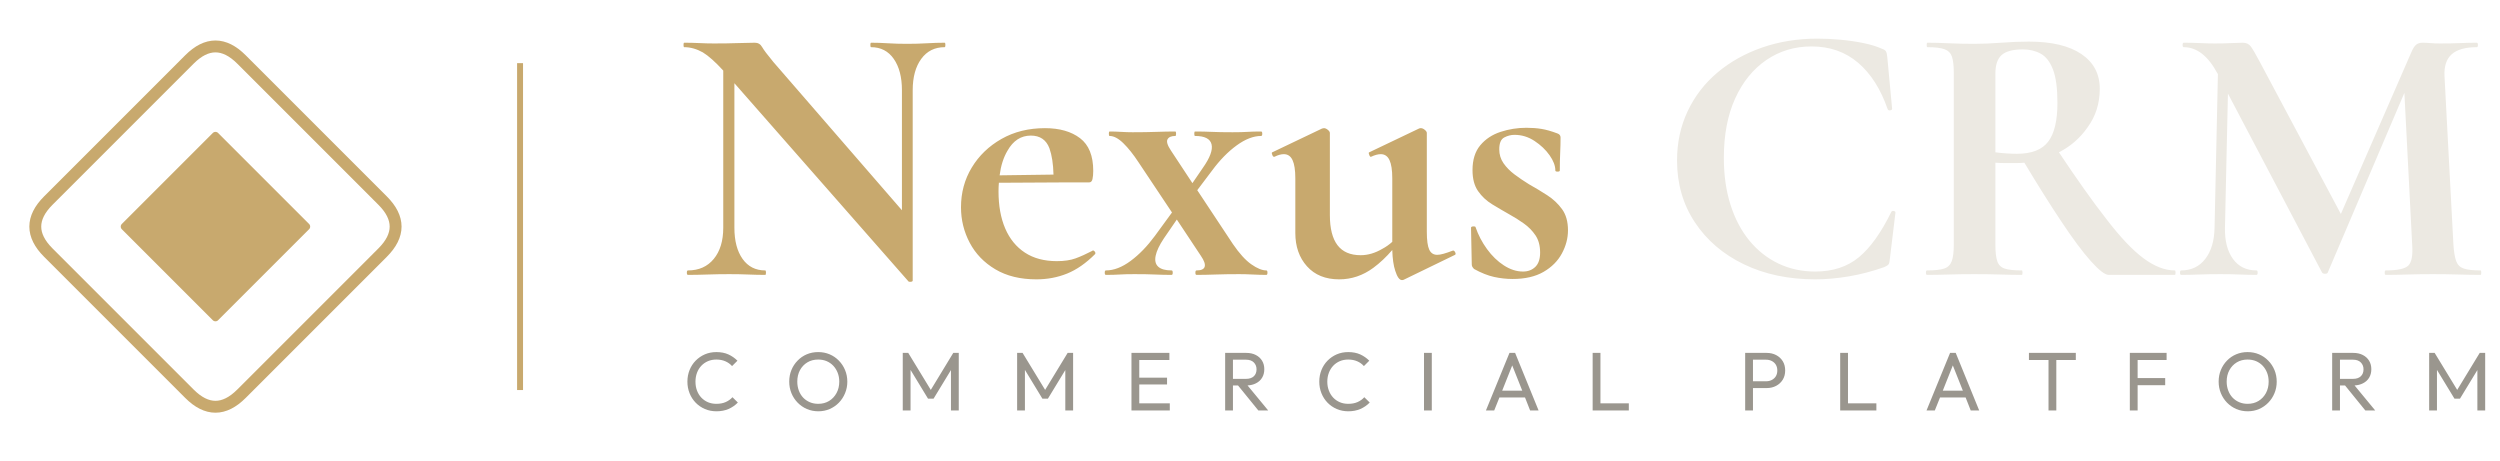
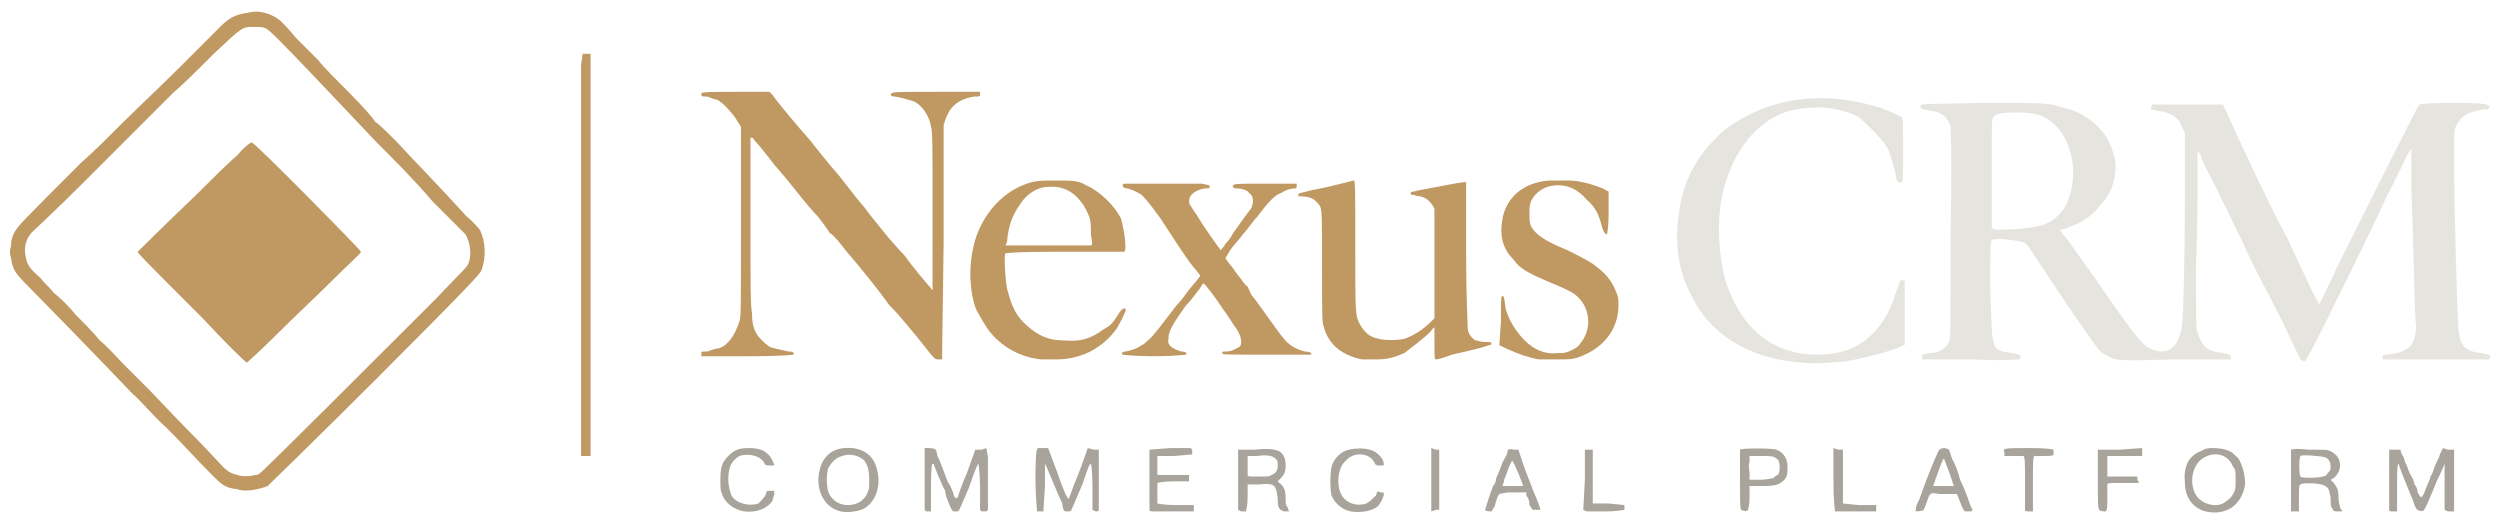
- <svg xmlns="http://www.w3.org/2000/svg" viewBox="-180 26 673.0 124" role="img" aria-label="Nexus CRM, Commercial Platform">
-   <path d="M-115 42 L-77 80 Q-70 87 -77 94 L-115 132 Q-122 139 -129 132 L-167 94 Q-174 87 -167 80 L-129 42 Q-122 35 -115 42 Z" fill="none" stroke="#c8a96e" stroke-width="3.2" stroke-linejoin="round" />
-   <path d="M-122 62.5 L-97.5 87 L-122 111.5 L-146.5 87 Z" fill="#c8a96e" stroke="#c8a96e" stroke-width="2" stroke-linejoin="round" />
-   <path d="M-40 43 V131" stroke="#c8a96e" stroke-width="1.6" />
-   <path d="M14.7 87.3V45Q11.5 41.5 9.2 40.1Q6.7 38.7 4.2 38.7Q4 38.7 4 38.1Q4 37.5 4.2 37.5Q6.2 37.5 8.3 37.6Q10.4 37.7 12.2 37.7Q15.8 37.7 18.7 37.6Q21.6 37.5 23.2 37.5Q24.5 37.5 25.15 38.65Q25.8 39.8 28.2 42.7L62.8 82.6V50.3Q62.8 45 60.6 41.85Q58.4 38.7 54.5 38.7Q54.3 38.7 54.3 38.1Q54.3 37.5 54.5 37.5Q56.7 37.5 59.05 37.65Q61.4 37.8 64.2 37.8Q66.9 37.8 69.5 37.65Q72.1 37.5 74.3 37.5Q74.5 37.5 74.5 38.1Q74.5 38.7 74.3 38.7Q70.3 38.7 68 41.85Q65.7 45 65.7 50.3V101.5Q65.7 101.8 65.25 101.85Q64.8 101.9 64.6 101.8L17.7 48.4V87.3Q17.7 92.6 19.9 95.7Q22.1 98.8 26 98.8Q26.2 98.8 26.2 99.4Q26.2 100 26 100Q23.8 100 21.45 99.9Q19.1 99.8 16.3 99.8Q13.3 99.8 10.45 99.9Q7.6 100 5.2 100Q4.9 100 4.9 99.4Q4.9 98.8 5.2 98.8Q9.6 98.8 12.15 95.7Q14.7 92.6 14.7 87.3ZM99 101.2Q92.5 101.2 87.95 98.5Q83.4 95.8 81.05 91.35Q78.7 86.9 78.7 81.8Q78.7 75.9 81.6 71.1Q84.5 66.3 89.6 63.4Q94.7 60.5 101.3 60.5Q107.2 60.5 110.75 63.2Q114.3 65.9 114.3 72Q114.3 73.3 114.1 74.2Q113.9 75.1 113.2 75.1H107.1L88.9 75.2Q88.8 76.3 88.8 77.5Q88.8 83.3 90.6 87.5Q92.4 91.7 95.9 94Q99.4 96.3 104.5 96.3Q107.5 96.3 109.55 95.55Q111.6 94.8 114.1 93.5Q114.1 93.5 114.2 93.4Q114.4 93.4 114.7 93.7Q115 94.1 114.8 94.4Q111.1 98.1 107.25 99.65Q103.4 101.2 99 101.2ZM103.6 73Q103.5 68.7 102.5 65.9Q101.2 62.5 97.5 62.5Q93.5 62.5 91.2 66.6Q89.6 69.3 89.1 73.2ZM142.1 100Q141.8 100 141.8 99.4Q141.8 98.8 142.1 98.8Q144 98.8 144.3 97.8Q144.6 96.8 143.3 94.9L136.8 85.1L133.3 90.2Q131.5 92.9 131.1 94.85Q130.7 96.8 131.8 97.8Q132.9 98.8 135.4 98.8Q135.7 98.8 135.7 99.4Q135.7 100 135.4 100Q133.1 100 130.95 99.9Q128.8 99.8 125.4 99.8Q122.9 99.8 121.4 99.9Q119.9 100 117.7 100Q117.4 100 117.4 99.4Q117.4 98.8 117.7 98.8Q120.9 98.8 124.35 96.25Q127.8 93.7 130.9 89.5L135.5 83.2L126.5 69.7Q124.4 66.5 122.4 64.55Q120.4 62.6 118.7 62.6Q118.5 62.6 118.5 62Q118.5 61.4 118.7 61.4Q120.2 61.4 121.8 61.5Q123.4 61.6 124.9 61.6Q128.5 61.6 131.3 61.5Q134.1 61.4 136.4 61.4Q136.6 61.4 136.6 62Q136.6 62.6 136.4 62.6Q134.8 62.6 134.3 63.5Q133.8 64.4 135.2 66.5L141 75.3L143.8 71.2Q146.7 67.1 146.15 64.85Q145.6 62.6 141.7 62.6Q141.5 62.6 141.5 62Q141.5 61.4 141.7 61.4Q144.1 61.4 146.25 61.5Q148.4 61.6 151.8 61.6Q154.3 61.6 155.8 61.5Q157.3 61.4 159.5 61.4Q159.8 61.4 159.8 62Q159.8 62.6 159.5 62.6Q156.4 62.6 152.9 65.15Q149.4 67.7 146.3 71.9L142.3 77.2L151.9 91.7Q154.5 95.5 156.85 97.15Q159.2 98.8 160.9 98.8Q161.2 98.8 161.2 99.4Q161.2 100 160.9 100Q159.2 100 157.25 99.9Q155.3 99.8 153.6 99.8Q150 99.8 147.2 99.9Q144.4 100 142.1 100ZM180.5 101.2Q175 101.2 171.85 97.7Q168.7 94.2 168.7 88.7V74Q168.7 70.7 167.95 69.1Q167.2 67.5 165.6 67.5Q164.5 67.5 163.1 68.2Q162.7 68.3 162.5 67.7Q162.3 67.2 162.4 67.1Q162.4 67 162.5 67L175.9 60.6Q176.2 60.5 176.4 60.5Q176.9 60.5 177.45 60.95Q178 61.4 178 61.8V83.9Q178 89.3 180.05 92Q182.1 94.7 186.3 94.7Q189.2 94.7 192.1 93Q193.6 92.2 194.8 91.1V74Q194.8 70.7 194.05 69.1Q193.3 67.5 191.7 67.5Q190.6 67.5 189.1 68.2Q188.8 68.3 188.6 67.7Q188.4 67.2 188.5 67.1Q188.5 67 188.6 67L202 60.6Q202.2 60.5 202.5 60.5Q203 60.5 203.55 60.95Q204.1 61.4 204.1 61.8V88.4Q204.1 91.8 204.75 93.2Q205.4 94.6 206.9 94.6Q207.6 94.6 208.65 94.3Q209.7 94 211 93.5Q211.4 93.3 211.7 93.85Q212 94.4 211.7 94.6L197.9 101.3Q197.7 101.4 197.4 101.4Q196.4 101.4 195.6 98.9Q194.9 96.8 194.8 93.3Q192.4 96.1 189.7 98.1Q185.5 101.2 180.5 101.2ZM223.6 66.2Q223.6 68.3 224.75 69.95Q225.9 71.6 227.7 72.95Q229.5 74.3 231.6 75.6Q234.1 77 236.5 78.55Q238.9 80.1 240.5 82.3Q242.1 84.5 242.1 88Q242.1 91.2 240.45 94.25Q238.8 97.3 235.5 99.2Q232.2 101.1 227.2 101.1Q224.7 101.1 222.2 100.55Q219.7 100 216.8 98.4Q216.6 98.2 216.4 97.9Q216.2 97.6 216.2 97.2L216 87.3Q216 87 216.55 86.95Q217.1 86.9 217.2 87.1Q218.3 90.3 220.3 93.05Q222.3 95.8 224.85 97.45Q227.4 99.1 230 99.1Q232 99.1 233.3 97.85Q234.6 96.6 234.6 94Q234.6 91.2 233.35 89.35Q232.1 87.5 230.2 86.15Q228.3 84.8 226.3 83.7Q224 82.4 221.7 81Q219.4 79.6 217.9 77.45Q216.4 75.3 216.4 71.8Q216.4 67.6 218.5 65.1Q220.6 62.6 223.95 61.5Q227.3 60.4 230.9 60.4Q233.1 60.4 234.95 60.7Q236.8 61 239.2 61.9Q240.1 62.2 240.1 63Q240.1 65 240 67.15Q239.9 69.3 239.9 71.9Q239.9 72.2 239.3 72.2Q238.7 72.2 238.7 71.9Q238.7 70 237.15 67.8Q235.6 65.6 233.1 63.95Q230.6 62.3 227.7 62.3Q226.3 62.3 224.95 63Q223.6 63.7 223.6 66.2Z" fill="#c8a96e" />
-   <path d="M309.26 36.4Q312.26 36.4 315.51 36.7Q318.76 37 321.66 37.6Q324.56 38.2 326.56 39.1Q327.46 39.4 327.71 39.85Q327.96 40.3 328.06 41.4L329.36 55.3Q329.36 55.6 328.86 55.7Q328.36 55.8 328.16 55.4Q325.36 47.3 320.21 42.9Q315.06 38.5 307.66 38.5Q300.86 38.5 295.51 42.15Q290.16 45.8 287.11 52.5Q284.06 59.2 284.06 68.5Q284.06 75.5 285.86 81.15Q287.66 86.8 290.96 90.8Q294.26 94.8 298.76 96.95Q303.26 99.1 308.66 99.1Q315.76 99.1 320.41 95.25Q325.06 91.4 329.16 83Q329.36 82.7 329.81 82.8Q330.26 82.9 330.26 83.2L328.76 95.6Q328.66 96.8 328.41 97.15Q328.16 97.5 327.26 97.9Q322.46 99.6 317.71 100.4Q312.96 101.2 308.66 101.2Q297.86 101.2 289.46 97.15Q281.06 93.1 276.26 85.85Q271.46 78.6 271.46 69.2Q271.46 62 274.31 55.95Q277.16 49.9 282.31 45.55Q287.46 41.2 294.36 38.8Q301.26 36.4 309.26 36.4ZM387.66 100Q386.16 100 382.81 96.25Q379.46 92.5 374.76 85.4Q370.36 78.8 364.96 69.8Q363.86 69.9 362.66 69.9H359.86Q358.36 69.9 357.16 69.8V91.9Q357.16 94.8 357.66 96.3Q358.16 97.8 359.66 98.3Q361.16 98.8 364.26 98.8Q364.46 98.8 364.46 99.4Q364.46 100 364.26 100Q361.66 100 358.46 99.9Q355.26 99.8 351.46 99.8Q347.86 99.8 344.61 99.9Q341.36 100 338.76 100Q338.46 100 338.46 99.4Q338.46 98.8 338.76 98.8Q341.86 98.8 343.36 98.3Q344.86 97.8 345.41 96.3Q345.96 94.8 345.96 91.9V45.6Q345.96 42.7 345.46 41.25Q344.96 39.8 343.46 39.25Q341.96 38.7 338.86 38.7Q338.66 38.7 338.66 38.1Q338.66 37.5 338.86 37.5Q341.46 37.5 344.66 37.65Q347.86 37.8 351.46 37.8Q354.76 37.8 358.71 37.5Q362.66 37.2 366.16 37.2Q375.36 37.2 380.31 40.55Q385.26 43.9 385.26 49.9Q385.26 55.8 381.96 60.3Q378.96 64.6 374.26 67Q381.66 78.1 387.06 85Q392.66 92.3 397.06 95.55Q401.46 98.8 405.46 98.8Q405.66 98.8 405.66 99.4Q405.66 100 405.46 100ZM373.86 53.7Q373.86 47.8 372.66 44.7Q371.46 41.6 369.36 40.45Q367.26 39.3 364.56 39.3Q360.56 39.3 358.86 40.8Q357.16 42.3 357.16 45.8V67Q358.56 67.2 360.16 67.3Q361.76 67.4 362.96 67.4Q368.86 67.4 371.36 64.15Q373.86 60.9 373.86 53.7ZM416.16 87.3 417.06 45.9 416.96 45.8Q413.16 38.7 407.86 38.7Q407.56 38.7 407.56 38.1Q407.56 37.5 407.86 37.5Q409.96 37.5 412.26 37.6Q414.56 37.7 416.16 37.7Q418.76 37.7 420.71 37.6Q422.66 37.5 423.76 37.5Q425.16 37.5 425.91 38.5Q426.66 39.5 428.36 42.7L450.16 83.6L469.16 40Q469.76 38.6 470.41 38.05Q471.06 37.5 472.16 37.5Q473.16 37.5 474.26 37.6Q475.36 37.7 476.86 37.7Q480.06 37.7 482.31 37.6Q484.56 37.5 486.76 37.5Q487.06 37.5 487.06 38.1Q487.06 38.7 486.76 38.7Q482.16 38.7 480.01 40.6Q477.86 42.5 478.06 46.5L480.46 91.9Q480.66 94.8 481.21 96.3Q481.76 97.8 483.26 98.3Q484.76 98.8 487.76 98.8Q487.96 98.8 487.96 99.4Q487.96 100 487.76 100Q485.16 100 481.86 99.9Q478.56 99.8 474.96 99.8Q471.26 99.8 468.06 99.9Q464.86 100 462.26 100Q461.96 100 461.96 99.4Q461.96 98.8 462.26 98.8Q466.96 98.8 468.31 97.5Q469.66 96.2 469.36 91.9L467.26 51L446.66 99.3Q446.56 99.7 445.91 99.7Q445.26 99.7 445.06 99.3L419.76 51.2L418.96 87.3Q418.86 92.6 421.11 95.7Q423.36 98.8 427.46 98.8Q427.76 98.8 427.76 99.4Q427.76 100 427.46 100Q425.26 100 422.96 99.9Q420.66 99.8 417.76 99.8Q414.56 99.8 411.96 99.9Q409.36 100 407.16 100Q406.86 100 406.86 99.4Q406.86 98.8 407.16 98.8Q411.26 98.8 413.66 95.7Q416.06 92.6 416.16 87.3Z" fill="#ece9e2" />
-   <path d="M12.87 136.72Q11.19 136.72 9.76 136.11Q8.33 135.49 7.27 134.4Q6.21 133.31 5.63 131.85Q5.05 130.4 5.05 128.75Q5.05 127.07 5.63 125.62Q6.21 124.17 7.27 123.09Q8.33 122.01 9.75 121.39Q11.17 120.78 12.84 120.78Q14.68 120.78 16.06 121.4Q17.45 122.03 18.52 123.1L17.07 124.55Q16.33 123.72 15.27 123.26Q14.21 122.79 12.84 122.79Q11.62 122.79 10.59 123.22Q9.56 123.66 8.8 124.46Q8.04 125.27 7.63 126.36Q7.22 127.45 7.22 128.75Q7.22 130.05 7.63 131.14Q8.04 132.23 8.8 133.04Q9.56 133.84 10.59 134.28Q11.62 134.71 12.84 134.71Q14.3 134.71 15.37 134.23Q16.44 133.75 17.18 132.93L18.63 134.36Q17.56 135.47 16.12 136.1Q14.68 136.72 12.87 136.72ZM40.3 136.72Q38.65 136.72 37.22 136.11Q35.79 135.49 34.72 134.39Q33.64 133.28 33.05 131.83Q32.46 130.38 32.46 128.73Q32.46 127.05 33.05 125.61Q33.64 124.17 34.71 123.08Q35.77 121.98 37.18 121.38Q38.6 120.78 40.26 120.78Q41.91 120.78 43.33 121.38Q44.75 121.98 45.82 123.08Q46.89 124.17 47.49 125.62Q48.1 127.07 48.1 128.75Q48.1 130.4 47.49 131.85Q46.89 133.31 45.83 134.4Q44.77 135.49 43.35 136.11Q41.93 136.72 40.3 136.72ZM40.26 134.71Q41.93 134.71 43.19 133.94Q44.45 133.17 45.19 131.82Q45.93 130.47 45.93 128.73Q45.93 127.43 45.5 126.35Q45.08 125.27 44.32 124.46Q43.56 123.66 42.53 123.22Q41.51 122.79 40.26 122.79Q38.6 122.79 37.34 123.55Q36.08 124.31 35.35 125.65Q34.63 126.99 34.63 128.73Q34.63 130.02 35.04 131.13Q35.45 132.23 36.2 133.03Q36.95 133.82 37.99 134.27Q39.03 134.71 40.26 134.71ZM63.02 136.5V121H64.5L70.57 130.96L76.62 121H78.1V136.5H76V125.62L71.31 133.33H69.83L65.12 125.58V136.5ZM93.81 136.5V121H95.28L101.35 130.96L107.41 121H108.88V136.5H106.78V125.62L102.09 133.33H100.62L95.91 125.58V136.5ZM124.59 136.5V121H134.8V122.92H126.69V127.66H134.17V129.49H126.69V134.58H134.91V136.5ZM149.81 136.5V121H155.51Q156.98 121 158.08 121.57Q159.17 122.14 159.76 123.12Q160.35 124.1 160.35 125.38Q160.35 126.7 159.76 127.68Q159.17 128.66 158.08 129.2Q157.12 129.69 155.84 129.76L161.4 136.5H158.75L153.27 129.76H151.91V136.5ZM151.91 122.83V127.99H155.42Q156.78 127.99 157.52 127.3Q158.26 126.61 158.26 125.42Q158.26 124.31 157.53 123.57Q156.8 122.83 155.44 122.83ZM182.96 136.72Q181.29 136.72 179.86 136.11Q178.43 135.49 177.37 134.4Q176.31 133.31 175.73 131.85Q175.15 130.4 175.15 128.75Q175.15 127.07 175.73 125.62Q176.31 124.17 177.37 123.09Q178.43 122.01 179.85 121.39Q181.27 120.78 182.94 120.78Q184.77 120.78 186.16 121.4Q187.54 122.03 188.61 123.1L187.16 124.55Q186.43 123.72 185.37 123.26Q184.3 122.79 182.94 122.79Q181.71 122.79 180.69 123.22Q179.66 123.66 178.9 124.46Q178.14 125.27 177.73 126.36Q177.31 127.45 177.31 128.75Q177.31 130.05 177.73 131.14Q178.14 132.23 178.9 133.04Q179.66 133.84 180.69 134.28Q181.71 134.71 182.94 134.71Q184.39 134.71 185.47 134.23Q186.54 133.75 187.27 132.93L188.73 134.36Q187.65 135.47 186.21 136.1Q184.77 136.72 182.96 136.72ZM203.34 136.5V121H205.44V136.5ZM220.01 136.5 226.35 121H227.87L234.19 136.5H231.91L230.53 132.99H223.65L222.24 136.5ZM229.79 131.16 227.09 124.37 224.39 131.16ZM248.74 136.5V121H250.84V134.58H258.48V136.5ZM289.8 136.5V121H295.57Q297 121 298.12 121.58Q299.25 122.16 299.91 123.22Q300.57 124.28 300.57 125.73Q300.57 127.16 299.91 128.23Q299.25 129.29 298.12 129.88Q297 130.47 295.57 130.47H291.9V136.5ZM291.9 122.83V128.64H295.43Q296.3 128.64 296.98 128.28Q297.67 127.92 298.06 127.28Q298.45 126.63 298.45 125.73Q298.45 124.84 298.06 124.19Q297.67 123.55 296.98 123.19Q296.3 122.83 295.43 122.83ZM315.38 136.5V121H317.48V134.58H325.12V136.5ZM338.62 136.5 344.96 121H346.48L352.8 136.5H350.52L349.14 132.99H342.26L340.85 136.5ZM348.4 131.16 345.7 124.37 343 131.16ZM371.46 136.5V122.92H366.19V121H378.81V122.92H373.56V136.5ZM393.35 136.5V121H403.25V122.92H395.45V127.77H402.87V129.69H395.45V136.5ZM425.1 136.72Q423.44 136.72 422.01 136.11Q420.59 135.49 419.51 134.39Q418.44 133.28 417.85 131.83Q417.26 130.38 417.26 128.73Q417.26 127.05 417.85 125.61Q418.44 124.17 419.5 123.08Q420.56 121.98 421.98 121.38Q423.4 120.78 425.05 120.78Q426.7 120.78 428.12 121.38Q429.54 121.98 430.61 123.08Q431.69 124.17 432.29 125.62Q432.89 127.07 432.89 128.75Q432.89 130.4 432.29 131.85Q431.69 133.31 430.62 134.4Q429.56 135.49 428.15 136.11Q426.73 136.72 425.1 136.72ZM425.05 134.71Q426.73 134.71 427.99 133.94Q429.25 133.17 429.99 131.82Q430.72 130.47 430.72 128.73Q430.72 127.43 430.3 126.35Q429.88 125.27 429.12 124.46Q428.36 123.66 427.33 123.22Q426.3 122.79 425.05 122.79Q423.4 122.79 422.14 123.55Q420.88 124.31 420.15 125.65Q419.42 126.99 419.42 128.73Q419.42 130.02 419.84 131.13Q420.25 132.23 421 133.03Q421.75 133.82 422.79 134.27Q423.82 134.71 425.05 134.71ZM447.82 136.5V121H453.51Q454.99 121 456.08 121.57Q457.18 122.14 457.77 123.12Q458.36 124.1 458.36 125.38Q458.36 126.7 457.77 127.68Q457.18 128.66 456.08 129.2Q455.12 129.69 453.85 129.76L459.41 136.5H456.75L451.28 129.76H449.92V136.5ZM449.92 122.83V127.99H453.42Q454.79 127.99 455.52 127.3Q456.26 126.61 456.26 125.42Q456.26 124.31 455.53 123.57Q454.81 122.83 453.45 122.83ZM473.93 136.5V121H475.41L481.48 130.96L487.54 121H489.01V136.5H486.91V125.62L482.22 133.33H480.75L476.03 125.58V136.5Z" fill="#9a968e" />
+ <svg xmlns="http://www.w3.org/2000/svg" viewBox="286 201 1579 332" role="img" aria-label="Nexus CRM, Commercial Platform">
+   <path fill="#c09862" d="M436 510C427 509 426 507 416 497C411 492 401 481 392 472C383 464 374 453 370 450C350 429 312 390 304 382C295 373 294 371 293 364C292 361 292 360 293 356C293 352 294 350 295 348C297 344 299 342 337 304C344 298 356 286 364 278C372 270 388 255 400 243C411 232 422 221 425 218C431 212 435 210 443 209C450 207 459 210 464 215C465 216 469 220 473 225C477 229 484 236 487 239C490 243 499 252 507 260C515 268 522 276 523 278C525 279 531 285 537 291C546 301 562 317 581 338C585 341 588 345 589 346C593 354 593 364 590 372C588 375 586 378 523 441C485 479 456 507 455 508C450 510 441 512 436 510ZM447 501C448 501 449 501 450 500C451 500 524 427 561 390C579 371 581 370 582 367C584 362 583 354 580 349C579 348 570 339 559 328C549 316 533 300 524 291C455 218 457 221 454 219C452 218 450 218 446 218C439 218 439 218 421 235C412 244 401 255 396 259C382 273 369 286 339 316C323 332 309 345 308 346C303 350 301 356 302 362C303 368 304 370 312 377C313 379 317 382 320 386C324 389 330 395 334 400C338 404 345 411 349 416C354 420 361 428 365 432C370 437 377 444 381 448C385 452 396 464 406 474C416 484 425 494 427 496C430 499 432 500 436 501C438 502 445 502 447 501ZM413 401C378 366 373 361 373 360C373 360 389 344 410 324C420 314 431 303 436 299C440 294 444 291 445 291C446 290 514 359 514 360C514 361 506 368 496 378C487 387 471 402 461 412C451 422 442 430 442 430C441 430 428 417 413 401Z" />
+   <path fill="#c09862" d="M653 489C653 488 653 252 653 242L654 235L656 235L659 235L659 362L659 489L656 489C655 489 654 489 653 489ZM944 428C931 427 918 420 910 409C908 406 903 398 902 395C898 383 898 368 901 356C905 339 917 324 932 318C939 315 943 315 953 315C963 315 967 315 972 318C981 322 990 331 994 339C996 346 998 359 996 360C996 360 979 360 958 360C924 360 921 361 921 361C920 363 921 378 922 383C925 395 928 401 935 407C942 413 948 416 958 416C968 417 975 415 983 409C987 407 989 405 992 400C995 395 997 395 997 397C996 400 994 404 991 409C982 421 969 428 953 428C950 428 946 428 944 428ZM1146 428C1137 426 1130 422 1126 416C1124 413 1123 411 1122 407C1121 406 1121 394 1121 370C1121 342 1121 334 1120 332C1120 331 1118 329 1117 328C1115 326 1112 325 1107 325C1106 325 1106 325 1106 324C1106 323 1107 323 1115 321C1121 320 1129 318 1133 317C1137 316 1141 315 1141 315C1142 315 1142 320 1142 356C1142 401 1142 400 1145 406C1148 411 1151 414 1157 415C1160 416 1169 416 1173 415C1179 413 1185 409 1190 404L1192 402L1192 367L1192 333L1191 331C1189 328 1187 326 1183 325C1181 325 1179 324 1178 324C1177 324 1177 324 1177 323C1177 322 1178 322 1179 322C1182 321 1184 321 1199 318C1209 316 1212 316 1212 316C1212 316 1212 337 1212 362C1212 386 1213 407 1213 408C1213 412 1216 415 1218 416C1219 416 1221 417 1224 417C1227 417 1228 417 1228 418C1228 419 1227 419 1226 419C1225 420 1212 423 1203 425C1198 427 1194 428 1193 428C1192 428 1192 427 1192 418C1192 413 1192 408 1192 408C1191 408 1190 410 1189 411C1186 414 1177 421 1173 424C1166 427 1162 428 1155 428C1151 428 1147 428 1146 428ZM1258 428C1252 427 1246 425 1237 421L1233 419L1234 404C1234 389 1234 388 1235 388C1236 388 1236 389 1237 396C1239 403 1243 410 1249 416C1255 422 1262 425 1270 424C1274 424 1275 424 1279 422C1281 421 1283 420 1284 418C1291 410 1291 397 1283 389C1280 386 1278 385 1269 381C1252 374 1246 371 1242 365C1235 358 1233 350 1235 339C1237 328 1245 319 1258 316C1262 315 1264 315 1272 315C1279 315 1281 315 1285 316C1291 317 1299 320 1300 321L1302 322L1302 335C1302 346 1301 348 1301 349C1300 349 1299 348 1298 345C1296 337 1294 332 1288 327C1283 321 1277 318 1270 318C1262 318 1256 322 1253 328C1252 331 1252 332 1252 336C1252 340 1252 341 1253 344C1256 349 1261 353 1276 359C1284 363 1292 367 1295 370C1302 375 1306 382 1308 389C1310 407 1300 421 1282 427C1278 428 1277 428 1270 428C1265 428 1260 428 1258 428ZM875 426C873 424 869 418 857 404C853 399 848 394 847 393C846 391 844 389 842 386C832 373 825 365 820 359C817 355 813 350 810 348C808 345 804 339 800 335C791 325 789 321 775 305C769 297 763 290 762 289C762 288 761 288 760 288C760 288 760 310 760 340C760 383 760 394 761 399C761 405 762 409 764 412C765 414 769 418 772 420C774 421 780 422 784 423C787 423 788 424 787 425C787 425 782 426 758 426L729 426L729 424C729 423 729 423 733 423C735 422 739 421 740 421C746 419 750 413 753 404C754 401 754 399 754 341L754 281L752 278C750 274 743 266 739 264C738 264 735 263 733 262C730 262 729 262 729 261C729 260 729 260 729 260C729 259 737 259 751 259L772 259L774 261C775 263 789 280 798 290C801 294 809 304 816 312C823 321 830 330 832 332C834 335 839 341 843 346C847 351 853 358 857 362C862 369 872 381 874 383C874 384 875 384 875 384C875 384 875 364 875 334C875 291 875 284 874 281C873 274 868 267 863 265C860 264 853 262 851 262C849 262 848 261 849 260C850 259 854 259 877 259L905 259L905 260C905 262 905 262 901 262C890 264 885 269 882 280C882 282 882 302 882 355L881 428L879 428C877 428 877 428 875 426ZM995 425C994 424 995 423 997 423C998 423 1005 421 1007 419C1008 419 1010 417 1011 416C1014 414 1022 403 1029 394C1033 390 1036 385 1037 384C1041 379 1044 376 1044 375C1044 375 1042 372 1040 370C1036 365 1032 359 1019 339C1011 328 1009 326 1007 324C1004 322 999 320 998 320C996 320 995 319 995 318C995 318 995 317 997 317C999 317 1009 317 1020 317C1031 317 1042 317 1045 317C1050 318 1050 318 1050 319C1050 320 1050 320 1047 320C1041 321 1037 324 1037 328C1037 330 1038 331 1042 337C1048 347 1057 359 1057 359C1057 359 1059 357 1060 355C1062 353 1064 350 1065 348C1070 341 1075 334 1076 333C1078 329 1078 325 1075 323C1074 321 1070 320 1067 320C1065 320 1064 319 1065 318C1065 317 1070 317 1085 317L1105 317L1105 318C1105 319 1105 320 1104 320C1101 320 1098 321 1095 323C1091 324 1086 330 1080 338C1077 341 1074 346 1071 349C1069 352 1065 356 1063 359L1060 364L1062 367C1063 368 1066 372 1068 375C1070 377 1072 381 1074 382C1075 384 1076 387 1077 388C1078 389 1083 396 1088 403C1093 410 1098 417 1100 418C1102 420 1106 422 1110 423C1113 423 1115 424 1114 425C1113 425 1101 425 1085 425C1058 425 1058 425 1058 424C1058 423 1058 423 1061 423C1064 423 1067 421 1069 420C1071 418 1070 412 1065 406C1065 406 1062 401 1059 397C1053 388 1047 380 1046 380C1046 380 1045 381 1044 383C1043 384 1039 390 1035 394C1025 408 1024 411 1024 415C1023 419 1026 421 1032 423C1035 423 1036 424 1035 425C1035 425 1028 426 1015 426C1002 426 995 425 995 425ZM975 356C976 356 976 354 975 349C975 343 975 341 974 338C969 325 960 318 948 319C942 319 935 323 931 329C926 336 923 342 922 354L921 356L936 356C952 356 974 356 975 356Z" />
+   <path fill="#e6e4de" d="M1424 430C1410 429 1399 426 1388 421C1372 413 1361 402 1354 387C1346 372 1344 356 1346 339C1348 319 1355 303 1370 288C1376 281 1390 273 1401 269C1412 265 1423 263 1436 263C1449 263 1459 265 1470 268C1477 270 1486 274 1487 275C1488 275 1488 280 1488 296C1488 315 1488 316 1487 316C1486 317 1485 316 1484 315C1483 308 1481 303 1479 296C1476 290 1466 280 1460 275C1447 268 1429 267 1413 272C1395 279 1382 295 1375 319C1370 337 1371 361 1376 379C1386 409 1406 425 1434 425C1441 425 1447 424 1453 422C1467 417 1478 404 1483 387C1486 379 1486 378 1487 378C1488 378 1489 378 1489 379C1489 379 1489 386 1489 399L1489 419L1488 419C1484 422 1464 427 1453 429C1446 430 1431 431 1424 430ZM1739 428C1739 428 1734 418 1728 405C1722 393 1713 376 1709 368C1705 360 1700 348 1697 343C1695 338 1689 327 1685 318C1680 309 1676 301 1676 299L1674 296L1674 312C1674 321 1674 347 1673 368C1673 405 1673 409 1674 411C1677 420 1680 423 1690 424C1695 425 1695 425 1695 427L1695 428L1660 428C1622 429 1622 429 1616 425C1615 425 1612 423 1611 421C1607 416 1593 396 1572 364C1567 356 1566 355 1564 354C1561 353 1559 353 1551 352C1546 352 1544 352 1544 353C1543 353 1543 367 1543 383C1544 411 1544 413 1545 416C1546 422 1548 423 1557 424C1562 425 1562 425 1562 426C1562 427 1562 428 1561 428C1560 428 1551 429 1531 428C1514 428 1501 428 1500 428C1500 428 1500 427 1500 426C1500 425 1500 425 1505 424C1511 424 1515 421 1517 417C1518 415 1518 410 1518 349C1519 292 1518 283 1518 281C1516 275 1513 272 1506 271C1500 270 1500 270 1499 269C1499 266 1497 267 1539 266C1579 266 1580 266 1589 269C1598 271 1605 275 1611 281C1617 287 1620 293 1622 303C1623 312 1620 323 1613 330C1609 336 1602 341 1594 344C1591 345 1589 346 1588 346L1587 346L1589 349C1592 352 1597 360 1608 375C1632 410 1637 416 1642 420C1646 422 1648 423 1651 423C1658 423 1662 418 1664 408C1665 403 1666 365 1666 321L1666 285L1664 281C1662 275 1657 272 1649 271C1644 270 1644 270 1645 268L1645 267L1667 267C1679 267 1690 267 1690 267C1690 267 1693 273 1696 280C1699 287 1705 299 1709 308C1721 333 1725 341 1731 352C1742 376 1750 393 1751 393C1751 393 1756 383 1762 370C1789 316 1813 268 1814 267C1815 267 1816 266 1836 266C1857 266 1857 267 1858 268C1859 269 1858 270 1856 270C1853 270 1846 272 1844 273C1841 275 1839 277 1837 281C1836 284 1836 284 1836 302C1836 331 1838 405 1839 411C1840 420 1844 423 1853 424C1855 424 1857 425 1858 425C1859 426 1859 427 1858 428C1858 428 1849 428 1824 428L1791 428L1791 427C1791 425 1791 425 1794 425C1802 424 1803 423 1805 422C1810 420 1812 414 1812 406C1811 402 1811 374 1809 318C1809 306 1809 296 1809 296C1809 295 1809 295 1809 295C1809 295 1808 296 1807 298C1806 299 1801 311 1794 324C1781 352 1771 372 1765 384C1751 413 1743 428 1742 429C1741 429 1740 429 1739 428ZM1566 345C1576 344 1581 342 1586 337C1590 333 1592 329 1594 322C1598 305 1593 288 1583 279C1577 274 1572 272 1560 272C1550 272 1546 273 1545 275C1544 276 1544 276 1544 311L1544 345L1546 346C1551 346 1560 346 1566 345Z" />
+   <path fill="#a8a49c" d="M756 524C750 523 744 519 742 513C741 511 741 509 741 504C741 496 742 493 746 489C750 485 753 484 759 484C764 484 768 485 770 487C773 489 775 494 775 495C775 495 773 495 772 495C770 495 770 495 769 494C767 489 759 487 753 489C748 492 746 496 746 504C746 508 747 511 748 514C751 519 759 521 765 519C767 517 770 514 770 512C770 511 771 511 773 511L775 511L775 513C775 514 774 516 774 517C771 522 764 525 756 524ZM817 524C808 522 802 513 803 502C804 492 809 485 819 484C830 483 838 488 840 498C843 509 838 520 830 523C827 524 821 525 817 524ZM1139 524C1134 523 1129 519 1127 514C1126 510 1126 500 1127 496C1128 491 1133 486 1138 485C1142 484 1148 484 1151 485C1156 486 1160 491 1160 494C1160 495 1160 495 1158 495C1155 495 1155 495 1154 493C1151 487 1141 486 1136 492C1131 496 1130 507 1133 513C1136 519 1143 521 1149 519C1151 518 1153 516 1155 514C1156 511 1156 511 1158 512C1160 512 1160 512 1160 513C1160 515 1158 519 1156 521C1152 524 1145 525 1139 524ZM1679 524C1671 522 1666 515 1666 506C1665 496 1668 489 1676 486C1678 485 1679 484 1683 484C1689 484 1693 485 1696 487C1699 490 1700 490 1701 493C1703 497 1704 502 1704 507C1702 520 1692 527 1679 524ZM871 524L870 523L870 504C870 489 870 484 870 484C874 484 876 484 877 485C877 485 878 487 878 489C880 492 883 502 885 506C886 507 887 510 888 512C888 513 889 515 889 515C890 516 890 516 891 515C891 514 894 506 897 499L902 485L906 485L909 484L910 490C910 492 910 501 910 509L910 523L909 524C908 524 907 524 906 524L905 523L905 509C905 500 904 494 904 494C904 493 902 497 898 509C891 525 892 524 890 524C889 524 888 524 888 524C887 523 886 521 885 518C884 516 883 513 883 511C881 508 876 495 876 495C876 494 876 494 875 494C875 493 874 495 874 508C874 522 874 523 874 524C873 524 873 524 873 524C873 524 872 524 871 524ZM941 524C941 523 940 514 940 504C940 484 941 484 942 484C943 484 944 484 945 484L948 484L954 500C957 509 960 516 961 516C961 516 962 514 964 508C967 501 971 490 972 487L973 484L977 485L980 485L980 504C980 516 980 523 980 523C980 524 979 524 978 524L976 523L976 508C976 498 975 493 975 494C974 494 973 497 970 506C964 520 963 523 962 524C962 524 961 524 961 524C960 524 959 524 959 524C958 524 957 522 957 519C953 511 947 495 946 494C946 493 946 497 946 508L945 524L943 524C942 524 941 524 941 524ZM1012 523C1012 523 1012 514 1012 504L1012 485L1025 484C1032 484 1038 484 1038 484C1039 485 1039 485 1039 487L1039 488L1028 489L1017 489L1017 495L1017 501L1027 501L1037 501L1037 503L1037 505L1027 505C1021 505 1017 506 1017 506C1017 509 1017 518 1017 519C1017 519 1021 520 1029 520L1040 520L1040 522L1040 524L1028 524C1022 524 1016 524 1015 524C1013 524 1012 524 1012 523ZM1070 524L1068 523L1068 504L1068 485L1078 485C1089 484 1091 485 1094 486C1097 488 1098 491 1098 495C1098 499 1097 501 1095 503L1093 505L1094 506C1097 508 1098 511 1098 515C1098 519 1098 520 1099 521C1100 523 1100 524 1100 524C1100 524 1098 524 1097 524C1094 523 1093 522 1093 516C1092 507 1091 506 1081 507L1074 507L1074 515C1074 521 1073 523 1073 524C1073 524 1071 524 1070 524ZM1224 523C1224 523 1227 513 1229 508C1230 507 1231 505 1231 503C1232 501 1234 496 1235 493C1236 491 1238 488 1238 487C1238 485 1239 484 1242 485L1245 485L1248 494C1250 500 1253 507 1254 510C1258 519 1259 523 1259 523C1259 523 1258 523 1256 523L1254 523L1252 520C1252 517 1251 515 1250 514L1250 512L1242 512C1235 512 1234 513 1233 513C1232 514 1231 517 1230 521C1229 522 1229 523 1228 524C1227 524 1224 524 1224 523ZM1288 524L1286 523L1287 504L1287 485L1289 485L1292 485L1292 502L1292 519L1302 519L1312 520L1312 522C1312 523 1312 523 1312 523C1312 523 1307 524 1301 524C1295 524 1289 524 1288 524ZM1386 523C1385 523 1385 520 1385 504C1385 494 1385 486 1385 485C1386 484 1405 484 1408 485C1413 487 1415 491 1415 496C1415 499 1415 502 1413 504C1410 507 1408 508 1399 508L1391 508L1391 516C1391 520 1390 523 1390 523C1390 524 1387 524 1386 523ZM1445 524C1445 523 1444 519 1444 504L1444 484L1447 485L1450 485L1450 502L1450 519L1460 520L1471 520L1471 522L1471 524L1468 524C1466 524 1460 524 1455 524C1450 524 1445 524 1445 524ZM1496 524C1496 523 1496 520 1498 517C1499 514 1501 509 1502 506C1507 493 1510 486 1511 485C1511 485 1512 484 1514 484C1515 484 1517 485 1517 485C1517 485 1518 488 1519 491C1521 494 1523 500 1524 504C1526 508 1528 513 1529 516C1530 519 1531 522 1532 523C1532 523 1532 523 1531 524C1530 524 1527 524 1527 524C1526 523 1525 521 1524 518L1522 513L1520 513C1518 513 1515 513 1511 513C1505 512 1505 512 1503 518C1502 521 1501 523 1501 523C1500 524 1496 524 1496 524ZM1565 523C1565 523 1565 516 1565 506C1565 493 1565 490 1564 489C1564 489 1561 489 1558 489L1552 489L1552 487C1551 484 1551 484 1568 484C1581 484 1583 485 1583 485C1583 486 1583 488 1583 488C1583 489 1580 489 1577 489C1574 489 1571 489 1571 489C1570 489 1570 494 1570 507L1570 524L1568 524C1566 524 1565 524 1565 523ZM1612 523C1611 523 1611 517 1611 504L1611 485L1625 485L1639 484L1639 487L1639 489L1628 489C1621 489 1617 489 1617 489C1617 490 1617 493 1617 496L1617 502L1623 502C1626 502 1630 502 1632 502L1636 502L1636 504L1637 506L1627 506C1619 506 1617 506 1617 507C1617 507 1617 511 1617 515C1617 521 1617 523 1616 524C1615 524 1612 524 1612 523ZM1733 524C1733 523 1733 490 1733 485C1733 485 1735 484 1744 485C1755 485 1756 485 1758 486C1762 488 1764 491 1764 495C1764 499 1761 503 1758 504C1758 504 1759 505 1760 506C1762 509 1763 510 1763 515C1763 519 1764 520 1764 522C1766 524 1766 524 1763 524C1760 524 1760 524 1759 522C1758 521 1758 519 1758 515C1757 511 1757 510 1756 509C1755 508 1753 507 1752 507C1749 506 1739 506 1739 507C1738 507 1738 510 1738 516L1738 524L1736 524C1735 524 1733 524 1733 524ZM1795 523C1795 523 1795 514 1795 504L1795 485L1798 485L1802 485L1803 488C1804 489 1805 492 1805 493C1806 494 1807 498 1808 500C1810 503 1811 506 1811 507C1812 508 1813 510 1813 512C1814 514 1815 515 1815 515C1816 515 1817 513 1818 510C1819 507 1821 504 1821 502C1822 501 1823 498 1824 495C1825 493 1827 489 1827 488L1829 484L1832 485L1836 485L1836 504L1836 524L1834 524C1834 524 1832 524 1832 524L1830 523L1830 508C1830 499 1830 493 1830 494C1830 494 1828 499 1825 505C1821 515 1818 522 1817 523C1817 524 1814 524 1813 523C1812 523 1811 520 1810 517C1808 512 1802 498 1801 494C1800 494 1800 499 1800 508L1800 524L1797 524C1796 524 1795 524 1795 523ZM1190 504L1190 484L1193 485L1195 485L1195 504L1195 523L1193 523L1190 524L1190 504ZM827 519C830 518 833 515 834 512C835 510 835 509 835 504C835 498 834 495 832 492C829 489 823 487 818 489C814 490 811 493 809 497C808 501 808 507 809 511C811 518 819 522 827 519ZM1690 519C1693 517 1695 516 1697 512C1698 510 1698 509 1698 504C1698 498 1698 498 1696 495C1693 488 1685 486 1678 490C1669 495 1668 511 1676 517C1680 520 1686 521 1690 519ZM1248 508C1248 507 1242 492 1241 492C1241 492 1240 494 1239 496C1238 499 1237 502 1236 504C1236 506 1235 507 1235 508C1235 508 1236 508 1241 508C1245 508 1248 508 1248 508ZM1520 508C1520 507 1514 491 1514 491C1513 491 1513 491 1513 492C1513 492 1512 494 1512 494C1509 502 1507 508 1507 508C1507 508 1510 508 1514 508C1518 508 1520 508 1520 508ZM1406 503C1407 502 1408 501 1409 501C1410 499 1410 498 1410 496C1410 492 1409 491 1407 490C1406 489 1403 489 1398 489L1391 489L1391 493C1390 495 1391 498 1391 500L1391 504L1398 504C1402 504 1405 503 1406 503ZM1753 502C1754 502 1756 501 1756 500C1758 498 1758 498 1758 496C1758 493 1757 491 1755 490C1753 489 1739 488 1739 489C1738 490 1738 501 1739 502C1739 503 1750 503 1753 502ZM1089 501C1092 500 1093 498 1093 495C1093 493 1093 492 1092 491C1090 489 1087 488 1080 489L1074 489L1074 494C1074 498 1074 501 1074 501C1074 502 1075 502 1081 502C1086 502 1088 502 1089 501Z" />
</svg>
